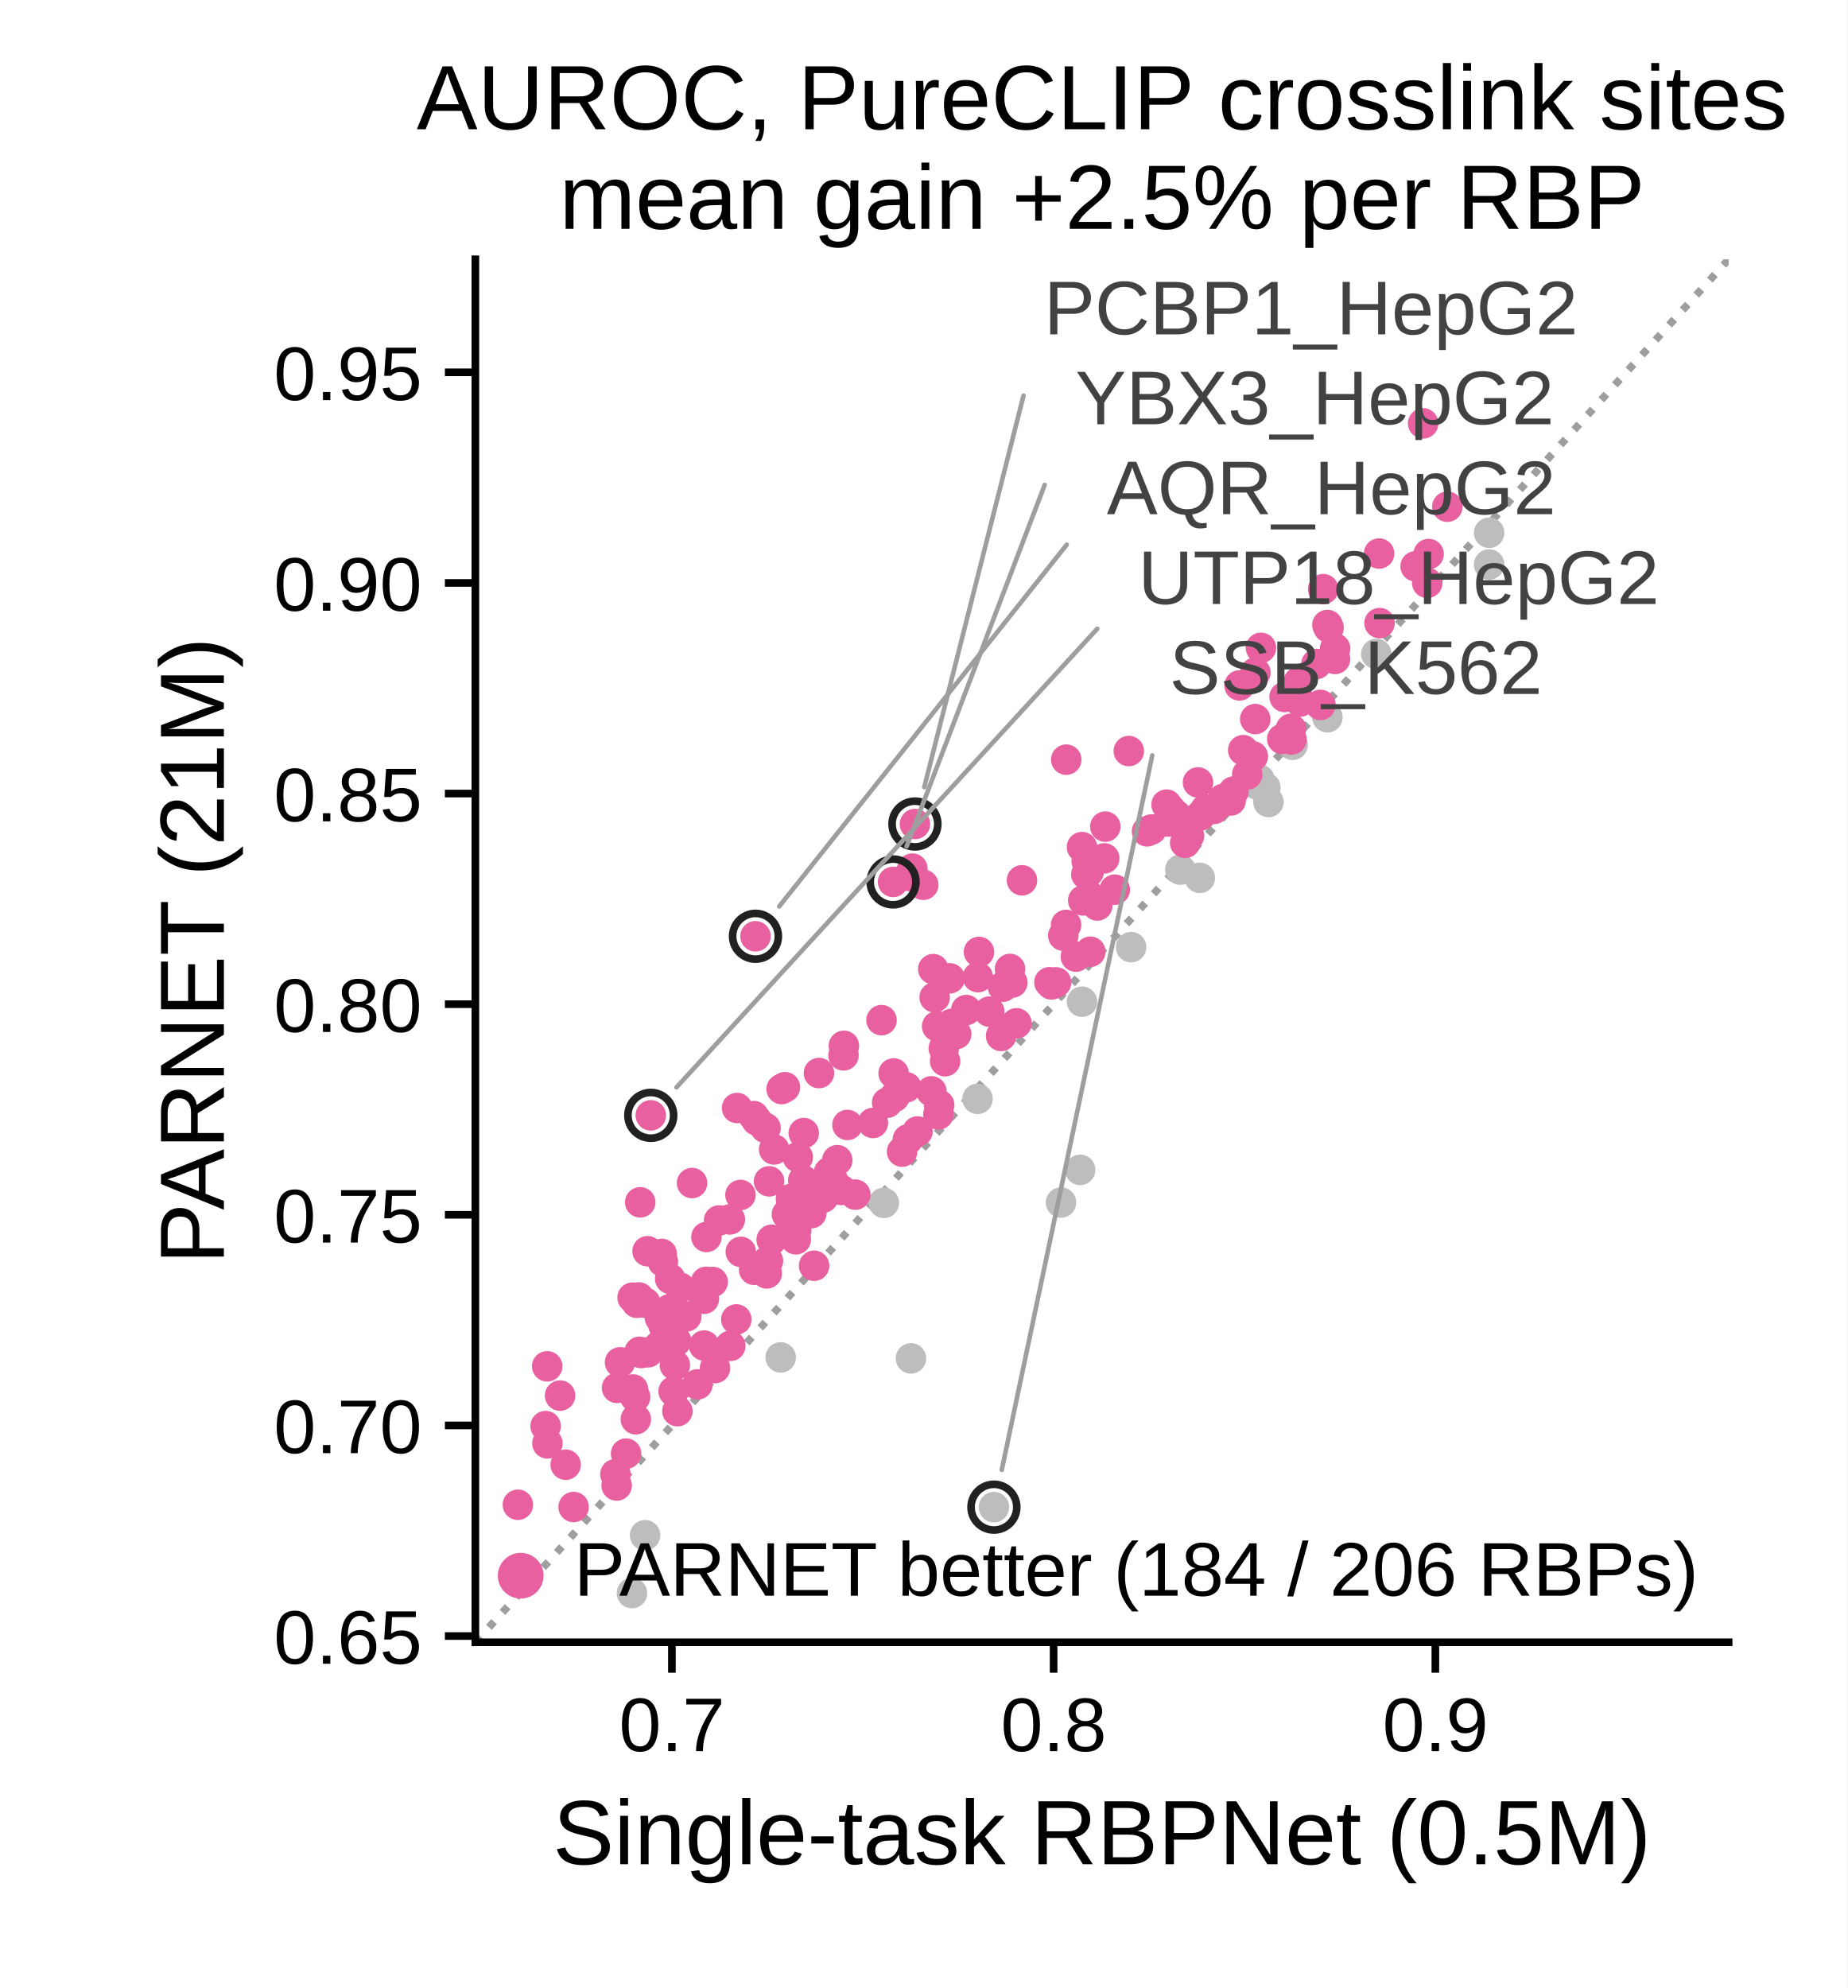
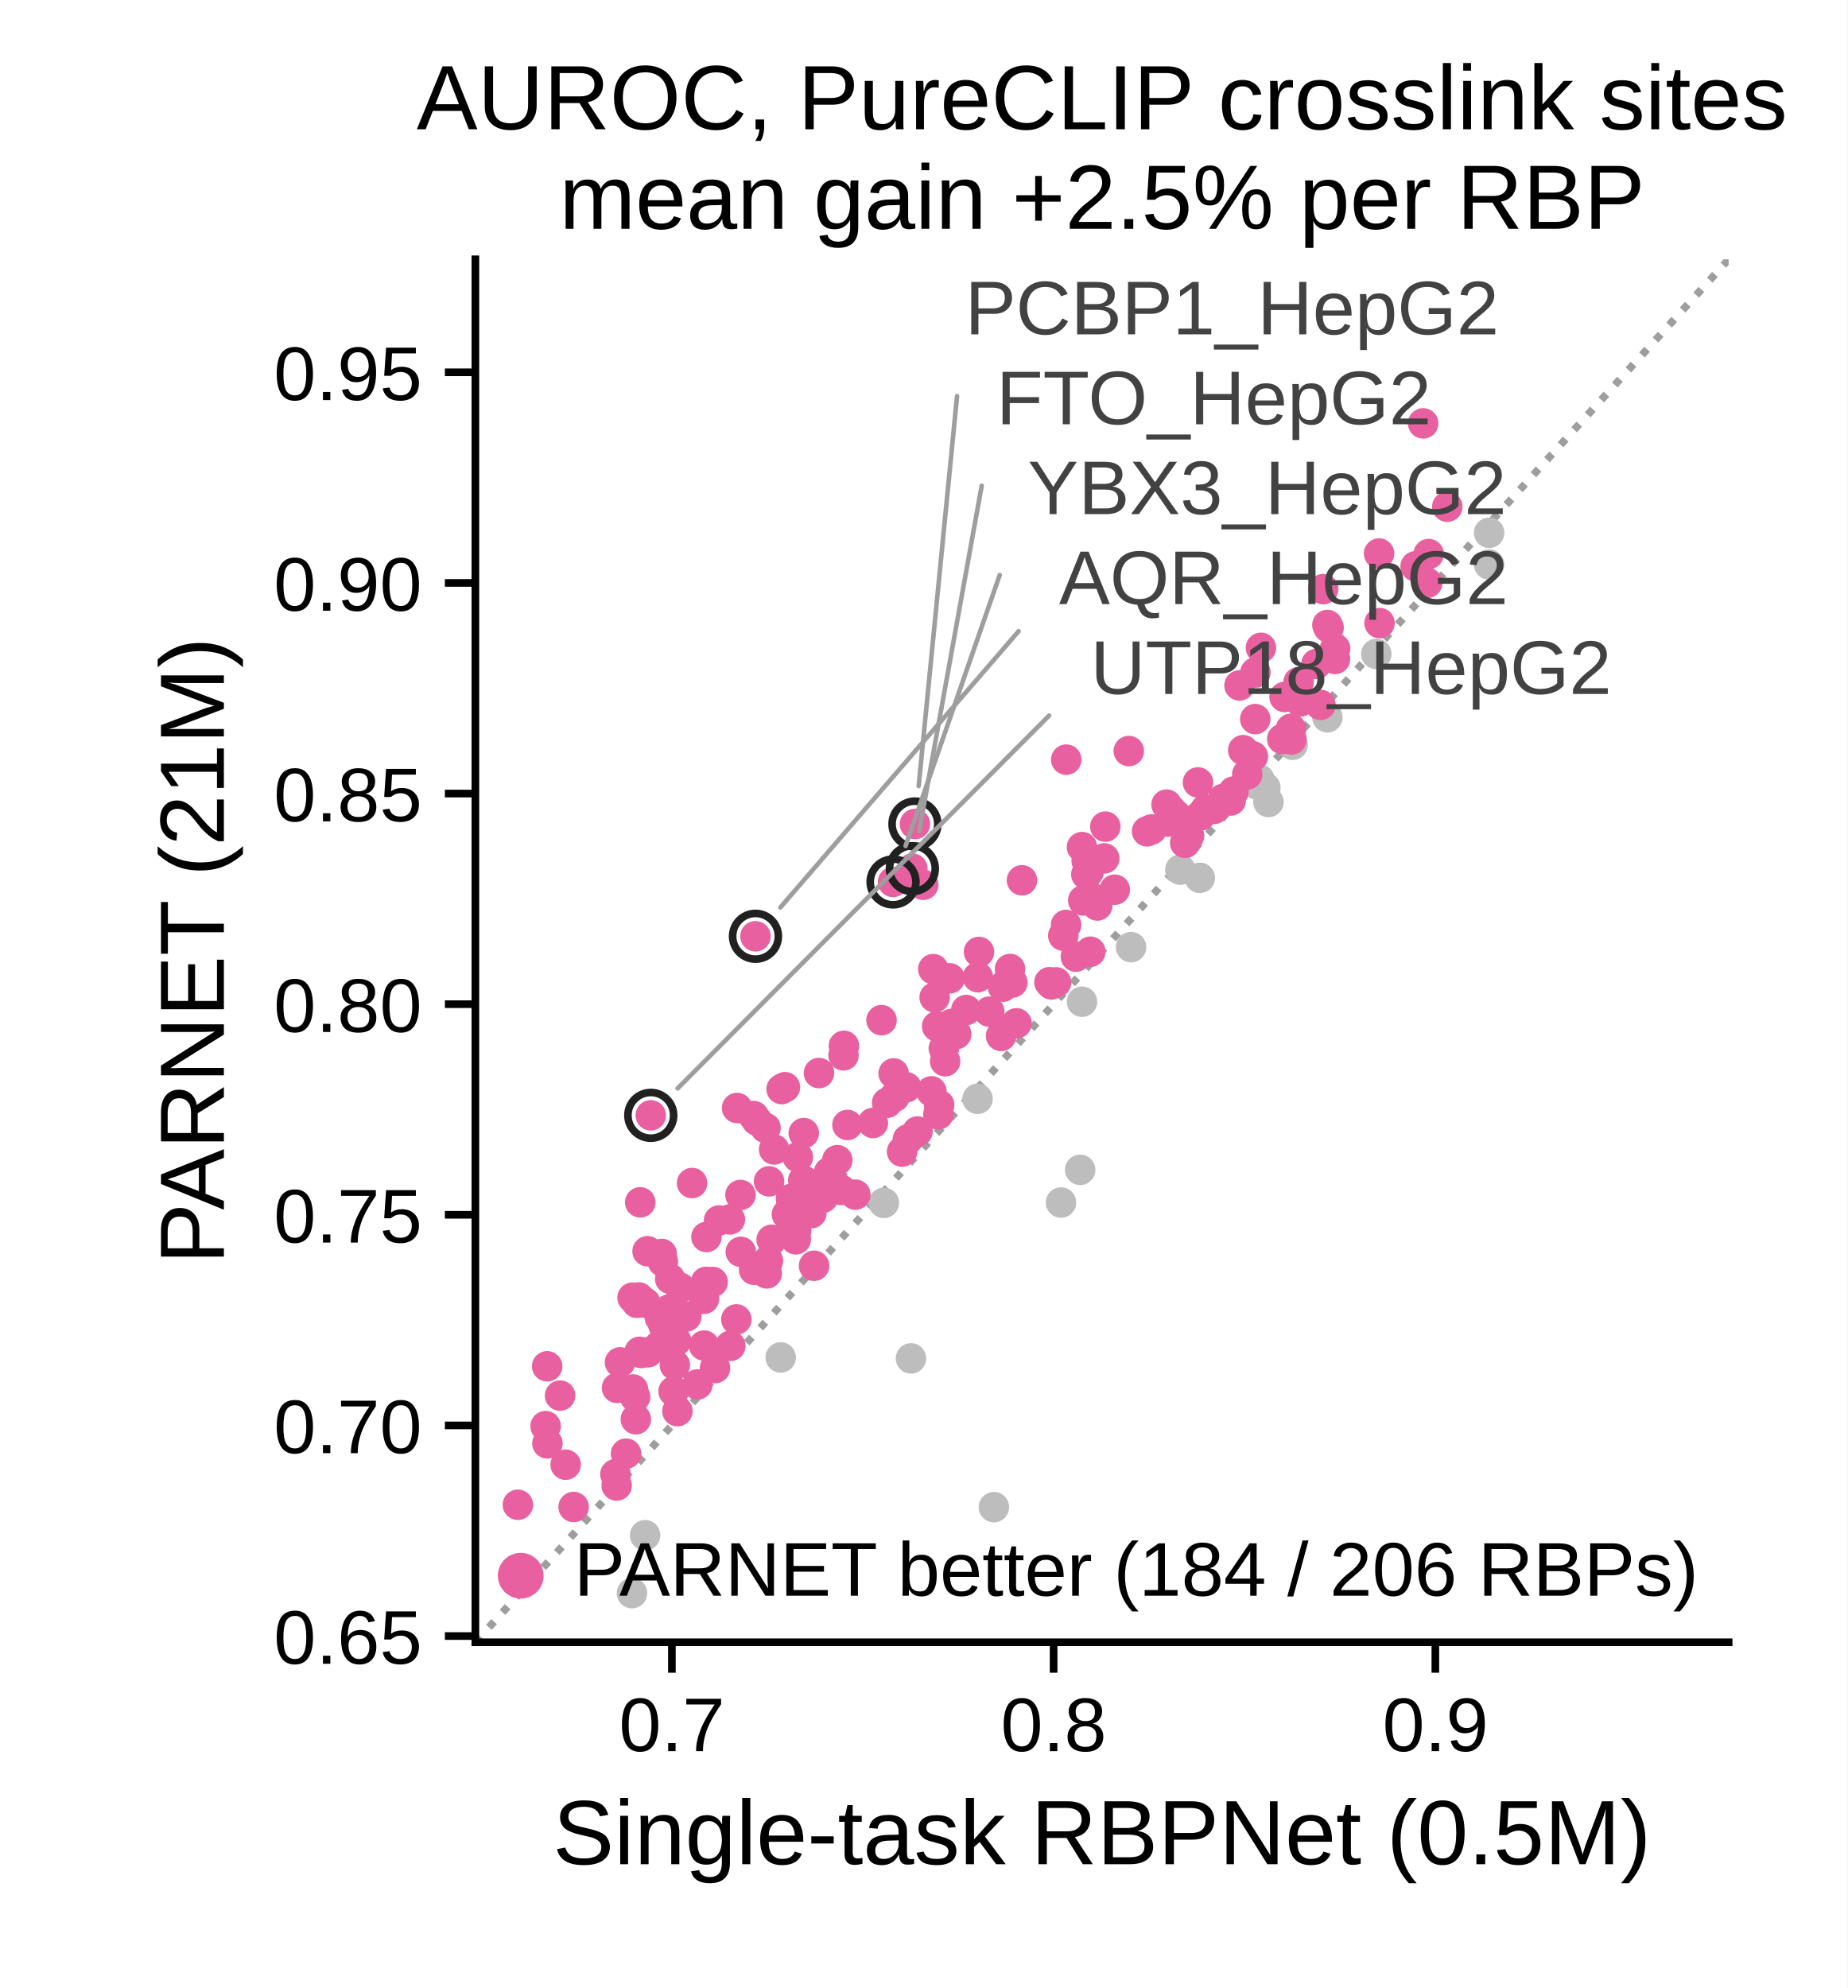
<svg xmlns="http://www.w3.org/2000/svg" xmlns:xlink="http://www.w3.org/1999/xlink" width="121.181pt" height="130.394pt" viewBox="0 0 121.181 130.394" version="1.1">
  <defs>
    <style type="text/css">*{stroke-linejoin: round; stroke-linecap: butt}</style>
  </defs>
  <g id="figure_1">
    <g id="patch_1">
      <path d="M 0 130.394  L 121.181 130.394  L 121.181 0  L 0 0  z " style="fill: #ffffff" />
    </g>
    <g id="axes_1">
      <g id="patch_2">
        <path d="M 31.181 107.717  L 113.386 107.717  L 113.386 17.008  L 31.181 17.008  z " style="fill: #ffffff" />
      </g>
      <g id="line2d_1">
        <path d="M 31.181 107.717  L 113.386 17.008  " clip-path="url(#p904f837d56)" style="fill: none; stroke-dasharray: 0.5,0.825; stroke-dashoffset: 0; stroke: #9e9e9e; stroke-width: 0.5" />
      </g>
      <g id="matplotlib.axis_1">
        <g id="xtick_1">
          <g id="line2d_2">
            <defs>
              <path id="me5752a31cb" d="M 0 0  L 0 2  " style="stroke: #000000; stroke-width: 0.5" />
            </defs>
            <g>
              <use xlink:href="#me5752a31cb" x="44.071" y="107.717" style="stroke: #000000; stroke-width: 0.5" />
            </g>
          </g>
          <g id="text_1">
            <text style="font-size: 5px; font-family: 'Arial', 'Helvetica', 'Liberation Sans', sans-serif; text-anchor: middle" x="44.071" y="114.857" transform="rotate(-0 44.0708 114.8567)">0.7</text>
          </g>
        </g>
        <g id="xtick_2">
          <g id="line2d_3">
            <g>
              <use xlink:href="#me5752a31cb" x="69.109" y="107.717" style="stroke: #000000; stroke-width: 0.5" />
            </g>
          </g>
          <g id="text_2">
            <text style="font-size: 5px; font-family: 'Arial', 'Helvetica', 'Liberation Sans', sans-serif; text-anchor: middle" x="69.109" y="114.857" transform="rotate(-0 69.10944 114.8567)">0.8</text>
          </g>
        </g>
        <g id="xtick_3">
          <g id="line2d_4">
            <g>
              <use xlink:href="#me5752a31cb" x="94.148" y="107.717" style="stroke: #000000; stroke-width: 0.5" />
            </g>
          </g>
          <g id="text_3">
            <text style="font-size: 5px; font-family: 'Arial', 'Helvetica', 'Liberation Sans', sans-serif; text-anchor: middle" x="94.148" y="114.857" transform="rotate(-0 94.14808 114.8567)">0.9</text>
          </g>
        </g>
        <g id="text_4">
          <text style="font-size: 6px; font-family: 'Arial', 'Helvetica', 'Liberation Sans', sans-serif; text-anchor: middle" x="72.283" y="122.277" transform="rotate(-0 72.28347 122.2771)">Single-task RBPNet (0.5M)</text>
        </g>
      </g>
      <g id="matplotlib.axis_2">
        <g id="ytick_1">
          <g id="line2d_5">
            <defs>
              <path id="me5e452b302" d="M 0 0  L -2 0  " style="stroke: #000000; stroke-width: 0.5" />
            </defs>
            <g>
              <use xlink:href="#me5e452b302" x="31.181" y="107.308" style="stroke: #000000; stroke-width: 0.5" />
            </g>
          </g>
          <g id="text_5">
            <text style="font-size: 5px; font-family: 'Arial', 'Helvetica', 'Liberation Sans', sans-serif; text-anchor: end" x="27.681" y="109.128" transform="rotate(-0 27.6811 109.1279)">0.65</text>
          </g>
        </g>
        <g id="ytick_2">
          <g id="line2d_6">
            <g>
              <use xlink:href="#me5e452b302" x="31.181" y="93.493" style="stroke: #000000; stroke-width: 0.5" />
            </g>
          </g>
          <g id="text_6">
            <text style="font-size: 5px; font-family: 'Arial', 'Helvetica', 'Liberation Sans', sans-serif; text-anchor: end" x="27.681" y="95.313" transform="rotate(-0 27.6811 95.31349)">0.70</text>
          </g>
        </g>
        <g id="ytick_3">
          <g id="line2d_7">
            <g>
              <use xlink:href="#me5e452b302" x="31.181" y="79.679" style="stroke: #000000; stroke-width: 0.5" />
            </g>
          </g>
          <g id="text_7">
            <text style="font-size: 5px; font-family: 'Arial', 'Helvetica', 'Liberation Sans', sans-serif; text-anchor: end" x="27.681" y="81.499" transform="rotate(-0 27.6811 81.49907)">0.75</text>
          </g>
        </g>
        <g id="ytick_4">
          <g id="line2d_8">
            <g>
              <use xlink:href="#me5e452b302" x="31.181" y="65.865" style="stroke: #000000; stroke-width: 0.5" />
            </g>
          </g>
          <g id="text_8">
            <text style="font-size: 5px; font-family: 'Arial', 'Helvetica', 'Liberation Sans', sans-serif; text-anchor: end" x="27.681" y="67.685" transform="rotate(-0 27.6811 67.68464)">0.80</text>
          </g>
        </g>
        <g id="ytick_5">
          <g id="line2d_9">
            <g>
              <use xlink:href="#me5e452b302" x="31.181" y="52.05" style="stroke: #000000; stroke-width: 0.5" />
            </g>
          </g>
          <g id="text_9">
            <text style="font-size: 5px; font-family: 'Arial', 'Helvetica', 'Liberation Sans', sans-serif; text-anchor: end" x="27.681" y="53.87" transform="rotate(-0 27.6811 53.87022)">0.85</text>
          </g>
        </g>
        <g id="ytick_6">
          <g id="line2d_10">
            <g>
              <use xlink:href="#me5e452b302" x="31.181" y="38.236" style="stroke: #000000; stroke-width: 0.5" />
            </g>
          </g>
          <g id="text_10">
            <text style="font-size: 5px; font-family: 'Arial', 'Helvetica', 'Liberation Sans', sans-serif; text-anchor: end" x="27.681" y="40.056" transform="rotate(-0 27.6811 40.0558)">0.90</text>
          </g>
        </g>
        <g id="ytick_7">
          <g id="line2d_11">
            <g>
              <use xlink:href="#me5e452b302" x="31.181" y="24.421" style="stroke: #000000; stroke-width: 0.5" />
            </g>
          </g>
          <g id="text_11">
            <text style="font-size: 5px; font-family: 'Arial', 'Helvetica', 'Liberation Sans', sans-serif; text-anchor: end" x="27.681" y="26.241" transform="rotate(-0 27.6811 26.24137)">0.95</text>
          </g>
        </g>
        <g id="text_12">
          <text style="font-size: 6px; font-family: 'Arial', 'Helvetica', 'Liberation Sans', sans-serif; text-anchor: middle" x="14.688" y="62.362" transform="rotate(-90 14.68782 62.36221)">PARNET (21M)</text>
        </g>
      </g>
      <g id="PathCollection_1">
        <defs>
          <path id="mf2c2e0ef51" d="M 0 1  C 0.265 1 0.52 0.895 0.707 0.707  C 0.895 0.52 1 0.265 1 0  C 1 -0.265 0.895 -0.52 0.707 -0.707  C 0.52 -0.895 0.265 -1 0 -1  C -0.265 -1 -0.52 -0.895 -0.707 -0.707  C -0.895 -0.52 -1 -0.265 -1 0  C -1 0.265 -0.895 0.52 -0.707 0.707  C -0.52 0.895 -0.265 1 0 1  z " />
        </defs>
        <g clip-path="url(#p904f837d56)">
          <use xlink:href="#mf2c2e0ef51" x="41.452" y="104.492" style="fill: #bdbdbd" />
          <use xlink:href="#mf2c2e0ef51" x="82.608" y="51.13" style="fill: #bdbdbd" />
          <use xlink:href="#mf2c2e0ef51" x="70.85" y="76.731" style="fill: #bdbdbd" />
          <use xlink:href="#mf2c2e0ef51" x="69.593" y="78.875" style="fill: #bdbdbd" />
          <use xlink:href="#mf2c2e0ef51" x="57.975" y="78.897" style="fill: #bdbdbd" />
          <use xlink:href="#mf2c2e0ef51" x="84.784" y="48.853" style="fill: #bdbdbd" />
          <use xlink:href="#mf2c2e0ef51" x="78.699" y="57.579" style="fill: #bdbdbd" />
          <use xlink:href="#mf2c2e0ef51" x="74.19" y="62.124" style="fill: #bdbdbd" />
          <use xlink:href="#mf2c2e0ef51" x="97.676" y="34.945" style="fill: #bdbdbd" />
          <use xlink:href="#mf2c2e0ef51" x="70.972" y="65.702" style="fill: #bdbdbd" />
          <use xlink:href="#mf2c2e0ef51" x="83.201" y="52.605" style="fill: #bdbdbd" />
          <use xlink:href="#mf2c2e0ef51" x="82.44" y="51.448" style="fill: #bdbdbd" />
          <use xlink:href="#mf2c2e0ef51" x="59.752" y="89.098" style="fill: #bdbdbd" />
          <use xlink:href="#mf2c2e0ef51" x="90.275" y="42.894" style="fill: #bdbdbd" />
          <use xlink:href="#mf2c2e0ef51" x="87.067" y="47.047" style="fill: #bdbdbd" />
          <use xlink:href="#mf2c2e0ef51" x="42.313" y="100.696" style="fill: #bdbdbd" />
          <use xlink:href="#mf2c2e0ef51" x="82.998" y="51.661" style="fill: #bdbdbd" />
          <use xlink:href="#mf2c2e0ef51" x="65.193" y="98.856" style="fill: #bdbdbd" />
          <use xlink:href="#mf2c2e0ef51" x="97.674" y="37.026" style="fill: #bdbdbd" />
          <use xlink:href="#mf2c2e0ef51" x="77.422" y="57.04" style="fill: #bdbdbd" />
          <use xlink:href="#mf2c2e0ef51" x="51.207" y="89.034" style="fill: #bdbdbd" />
          <use xlink:href="#mf2c2e0ef51" x="64.119" y="72.073" style="fill: #bdbdbd" />
        </g>
      </g>
      <g id="PathCollection_2">
        <defs>
          <path id="mb67d2dc4aa" d="M 0 1  C 0.265 1 0.52 0.895 0.707 0.707  C 0.895 0.52 1 0.265 1 0  C 1 -0.265 0.895 -0.52 0.707 -0.707  C 0.52 -0.895 0.265 -1 0 -1  C -0.265 -1 -0.52 -0.895 -0.707 -0.707  C -0.895 -0.52 -1 -0.265 -1 0  C -1 0.265 -0.895 0.52 -0.707 0.707  C -0.52 0.895 -0.265 1 0 1  z " />
        </defs>
        <g clip-path="url(#p904f837d56)">
          <use xlink:href="#mb67d2dc4aa" x="51.485" y="71.31" style="fill: #e8609f" />
          <use xlink:href="#mb67d2dc4aa" x="54.502" y="77.927" style="fill: #e8609f" />
          <use xlink:href="#mb67d2dc4aa" x="43.48" y="82.754" style="fill: #e8609f" />
          <use xlink:href="#mb67d2dc4aa" x="50.776" y="75.394" style="fill: #e8609f" />
          <use xlink:href="#mb67d2dc4aa" x="53.981" y="78.557" style="fill: #e8609f" />
          <use xlink:href="#mb67d2dc4aa" x="55.353" y="68.594" style="fill: #e8609f" />
          <use xlink:href="#mb67d2dc4aa" x="49.554" y="61.411" style="fill: #e8609f" />
          <use xlink:href="#mb67d2dc4aa" x="62.294" y="64.168" style="fill: #e8609f" />
          <use xlink:href="#mb67d2dc4aa" x="84.673" y="47.804" style="fill: #e8609f" />
          <use xlink:href="#mb67d2dc4aa" x="64.89" y="66.354" style="fill: #e8609f" />
          <use xlink:href="#mb67d2dc4aa" x="61.993" y="69.606" style="fill: #e8609f" />
          <use xlink:href="#mb67d2dc4aa" x="41.775" y="85.451" style="fill: #e8609f" />
          <use xlink:href="#mb67d2dc4aa" x="69.27" y="64.436" style="fill: #e8609f" />
          <use xlink:href="#mb67d2dc4aa" x="73.121" y="58.355" style="fill: #e8609f" />
          <use xlink:href="#mb67d2dc4aa" x="58.616" y="70.407" style="fill: #e8609f" />
          <use xlink:href="#mb67d2dc4aa" x="57.256" y="73.656" style="fill: #e8609f" />
          <use xlink:href="#mb67d2dc4aa" x="75.239" y="54.528" style="fill: #e8609f" />
          <use xlink:href="#mb67d2dc4aa" x="69.938" y="49.826" style="fill: #e8609f" />
          <use xlink:href="#mb67d2dc4aa" x="74.04" y="49.262" style="fill: #e8609f" />
          <use xlink:href="#mb67d2dc4aa" x="87.573" y="42.535" style="fill: #e8609f" />
          <use xlink:href="#mb67d2dc4aa" x="50.616" y="81.317" style="fill: #e8609f" />
          <use xlink:href="#mb67d2dc4aa" x="43.903" y="85.884" style="fill: #e8609f" />
          <use xlink:href="#mb67d2dc4aa" x="47.163" y="80.052" style="fill: #e8609f" />
          <use xlink:href="#mb67d2dc4aa" x="50.446" y="77.485" style="fill: #e8609f" />
          <use xlink:href="#mb67d2dc4aa" x="41.492" y="85.114" style="fill: #e8609f" />
          <use xlink:href="#mb67d2dc4aa" x="50.213" y="73.982" style="fill: #e8609f" />
          <use xlink:href="#mb67d2dc4aa" x="47.874" y="79.983" style="fill: #e8609f" />
          <use xlink:href="#mb67d2dc4aa" x="43.28" y="86.418" style="fill: #e8609f" />
          <use xlink:href="#mb67d2dc4aa" x="35.788" y="93.54" style="fill: #e8609f" />
          <use xlink:href="#mb67d2dc4aa" x="46.172" y="85.188" style="fill: #e8609f" />
          <use xlink:href="#mb67d2dc4aa" x="48.568" y="78.378" style="fill: #e8609f" />
          <use xlink:href="#mb67d2dc4aa" x="51.615" y="79.651" style="fill: #e8609f" />
          <use xlink:href="#mb67d2dc4aa" x="54.379" y="76.891" style="fill: #e8609f" />
          <use xlink:href="#mb67d2dc4aa" x="52.812" y="79.14" style="fill: #e8609f" />
          <use xlink:href="#mb67d2dc4aa" x="52.719" y="74.319" style="fill: #e8609f" />
          <use xlink:href="#mb67d2dc4aa" x="62.507" y="67.713" style="fill: #e8609f" />
          <use xlink:href="#mb67d2dc4aa" x="55.586" y="73.786" style="fill: #e8609f" />
          <use xlink:href="#mb67d2dc4aa" x="68.969" y="64.569" style="fill: #e8609f" />
          <use xlink:href="#mb67d2dc4aa" x="82.177" y="49.608" style="fill: #e8609f" />
          <use xlink:href="#mb67d2dc4aa" x="44.434" y="92.56" style="fill: #e8609f" />
          <use xlink:href="#mb67d2dc4aa" x="48.347" y="72.675" style="fill: #e8609f" />
          <use xlink:href="#mb67d2dc4aa" x="41.705" y="93.09" style="fill: #e8609f" />
          <use xlink:href="#mb67d2dc4aa" x="79.067" y="53.097" style="fill: #e8609f" />
          <use xlink:href="#mb67d2dc4aa" x="62.72" y="67.826" style="fill: #e8609f" />
          <use xlink:href="#mb67d2dc4aa" x="61.906" y="68.76" style="fill: #e8609f" />
          <use xlink:href="#mb67d2dc4aa" x="48.59" y="82.11" style="fill: #e8609f" />
          <use xlink:href="#mb67d2dc4aa" x="66.676" y="67.119" style="fill: #e8609f" />
          <use xlink:href="#mb67d2dc4aa" x="87.067" y="40.993" style="fill: #e8609f" />
          <use xlink:href="#mb67d2dc4aa" x="59.845" y="56.974" style="fill: #e8609f" />
          <use xlink:href="#mb67d2dc4aa" x="43.517" y="86.923" style="fill: #e8609f" />
          <use xlink:href="#mb67d2dc4aa" x="46.337" y="81.135" style="fill: #e8609f" />
          <use xlink:href="#mb67d2dc4aa" x="50.371" y="82.704" style="fill: #e8609f" />
          <use xlink:href="#mb67d2dc4aa" x="48.297" y="86.542" style="fill: #e8609f" />
          <use xlink:href="#mb67d2dc4aa" x="77.993" y="54.819" style="fill: #e8609f" />
          <use xlink:href="#mb67d2dc4aa" x="81.544" y="49.204" style="fill: #e8609f" />
          <use xlink:href="#mb67d2dc4aa" x="87.568" y="43.22" style="fill: #e8609f" />
          <use xlink:href="#mb67d2dc4aa" x="53.718" y="70.382" style="fill: #e8609f" />
          <use xlink:href="#mb67d2dc4aa" x="61.468" y="67.318" style="fill: #e8609f" />
          <use xlink:href="#mb67d2dc4aa" x="51.269" y="71.432" style="fill: #e8609f" />
          <use xlink:href="#mb67d2dc4aa" x="84.711" y="48.503" style="fill: #e8609f" />
          <use xlink:href="#mb67d2dc4aa" x="84.631" y="48.127" style="fill: #e8609f" />
          <use xlink:href="#mb67d2dc4aa" x="65.784" y="64.718" style="fill: #e8609f" />
          <use xlink:href="#mb67d2dc4aa" x="77.144" y="53.462" style="fill: #e8609f" />
          <use xlink:href="#mb67d2dc4aa" x="49.464" y="83.287" style="fill: #e8609f" />
          <use xlink:href="#mb67d2dc4aa" x="80.908" y="51.92" style="fill: #e8609f" />
          <use xlink:href="#mb67d2dc4aa" x="77.738" y="55.283" style="fill: #e8609f" />
          <use xlink:href="#mb67d2dc4aa" x="60.181" y="74.214" style="fill: #e8609f" />
          <use xlink:href="#mb67d2dc4aa" x="56.102" y="78.356" style="fill: #e8609f" />
          <use xlink:href="#mb67d2dc4aa" x="85.279" y="46.013" style="fill: #e8609f" />
          <use xlink:href="#mb67d2dc4aa" x="45.015" y="86.346" style="fill: #e8609f" />
          <use xlink:href="#mb67d2dc4aa" x="37.626" y="98.845" style="fill: #e8609f" />
          <use xlink:href="#mb67d2dc4aa" x="61.55" y="73.095" style="fill: #e8609f" />
          <use xlink:href="#mb67d2dc4aa" x="45.748" y="90.805" style="fill: #e8609f" />
          <use xlink:href="#mb67d2dc4aa" x="82.335" y="47.165" style="fill: #e8609f" />
          <use xlink:href="#mb67d2dc4aa" x="68.834" y="64.428" style="fill: #e8609f" />
          <use xlink:href="#mb67d2dc4aa" x="85.179" y="44.737" style="fill: #e8609f" />
          <use xlink:href="#mb67d2dc4aa" x="76.611" y="53.887" style="fill: #e8609f" />
          <use xlink:href="#mb67d2dc4aa" x="59.55" y="74.733" style="fill: #e8609f" />
          <use xlink:href="#mb67d2dc4aa" x="41.66" y="91.626" style="fill: #e8609f" />
          <use xlink:href="#mb67d2dc4aa" x="40.365" y="96.696" style="fill: #e8609f" />
          <use xlink:href="#mb67d2dc4aa" x="44.183" y="91.258" style="fill: #e8609f" />
          <use xlink:href="#mb67d2dc4aa" x="55.183" y="78.049" style="fill: #e8609f" />
          <use xlink:href="#mb67d2dc4aa" x="49.434" y="73.203" style="fill: #e8609f" />
          <use xlink:href="#mb67d2dc4aa" x="42.476" y="82.069" style="fill: #e8609f" />
          <use xlink:href="#mb67d2dc4aa" x="43.958" y="83.879" style="fill: #e8609f" />
          <use xlink:href="#mb67d2dc4aa" x="71.255" y="57.355" style="fill: #e8609f" />
          <use xlink:href="#mb67d2dc4aa" x="71.488" y="58.805" style="fill: #e8609f" />
          <use xlink:href="#mb67d2dc4aa" x="52.226" y="80.69" style="fill: #e8609f" />
          <use xlink:href="#mb67d2dc4aa" x="33.968" y="98.699" style="fill: #e8609f" />
          <use xlink:href="#mb67d2dc4aa" x="71.516" y="62.425" style="fill: #e8609f" />
          <use xlink:href="#mb67d2dc4aa" x="51.883" y="78.64" style="fill: #e8609f" />
          <use xlink:href="#mb67d2dc4aa" x="71.05" y="59.06" style="fill: #e8609f" />
          <use xlink:href="#mb67d2dc4aa" x="63.378" y="66.249" style="fill: #e8609f" />
          <use xlink:href="#mb67d2dc4aa" x="61.215" y="63.566" style="fill: #e8609f" />
          <use xlink:href="#mb67d2dc4aa" x="61.092" y="71.581" style="fill: #e8609f" />
          <use xlink:href="#mb67d2dc4aa" x="44.266" y="89.537" style="fill: #e8609f" />
          <use xlink:href="#mb67d2dc4aa" x="53.217" y="79.571" style="fill: #e8609f" />
          <use xlink:href="#mb67d2dc4aa" x="66.403" y="64.447" style="fill: #e8609f" />
          <use xlink:href="#mb67d2dc4aa" x="57.822" y="66.912" style="fill: #e8609f" />
          <use xlink:href="#mb67d2dc4aa" x="43.405" y="82.246" style="fill: #e8609f" />
          <use xlink:href="#mb67d2dc4aa" x="41.064" y="95.345" style="fill: #e8609f" />
          <use xlink:href="#mb67d2dc4aa" x="55.328" y="69.221" style="fill: #e8609f" />
          <use xlink:href="#mb67d2dc4aa" x="69.928" y="60.665" style="fill: #e8609f" />
          <use xlink:href="#mb67d2dc4aa" x="60.013" y="54.048" style="fill: #e8609f" />
          <use xlink:href="#mb67d2dc4aa" x="54.92" y="76.096" style="fill: #e8609f" />
          <use xlink:href="#mb67d2dc4aa" x="86.346" y="43.552" style="fill: #e8609f" />
          <use xlink:href="#mb67d2dc4aa" x="40.448" y="97.436" style="fill: #e8609f" />
          <use xlink:href="#mb67d2dc4aa" x="71.278" y="56.471" style="fill: #e8609f" />
          <use xlink:href="#mb67d2dc4aa" x="40.668" y="89.357" style="fill: #e8609f" />
          <use xlink:href="#mb67d2dc4aa" x="70.569" y="62.745" style="fill: #e8609f" />
          <use xlink:href="#mb67d2dc4aa" x="92.854" y="37.144" style="fill: #e8609f" />
          <use xlink:href="#mb67d2dc4aa" x="58.19" y="72.33" style="fill: #e8609f" />
          <use xlink:href="#mb67d2dc4aa" x="78.579" y="51.321" style="fill: #e8609f" />
          <use xlink:href="#mb67d2dc4aa" x="79.638" y="53.056" style="fill: #e8609f" />
          <use xlink:href="#mb67d2dc4aa" x="78.742" y="53.49" style="fill: #e8609f" />
          <use xlink:href="#mb67d2dc4aa" x="58.673" y="71.94" style="fill: #e8609f" />
          <use xlink:href="#mb67d2dc4aa" x="37.103" y="96.071" style="fill: #e8609f" />
          <use xlink:href="#mb67d2dc4aa" x="71.974" y="59.391" style="fill: #e8609f" />
          <use xlink:href="#mb67d2dc4aa" x="93.707" y="36.34" style="fill: #e8609f" />
          <use xlink:href="#mb67d2dc4aa" x="53.398" y="83.022" style="fill: #e8609f" />
          <use xlink:href="#mb67d2dc4aa" x="59.169" y="75.537" style="fill: #e8609f" />
          <use xlink:href="#mb67d2dc4aa" x="65.664" y="67.948" style="fill: #e8609f" />
          <use xlink:href="#mb67d2dc4aa" x="70.97" y="55.562" style="fill: #e8609f" />
          <use xlink:href="#mb67d2dc4aa" x="93.347" y="27.77" style="fill: #e8609f" />
          <use xlink:href="#mb67d2dc4aa" x="46.747" y="84.086" style="fill: #e8609f" />
          <use xlink:href="#mb67d2dc4aa" x="82.708" y="42.491" style="fill: #e8609f" />
          <use xlink:href="#mb67d2dc4aa" x="60.559" y="58.035" style="fill: #e8609f" />
          <use xlink:href="#mb67d2dc4aa" x="47.902" y="88.277" style="fill: #e8609f" />
          <use xlink:href="#mb67d2dc4aa" x="40.473" y="91.032" style="fill: #e8609f" />
          <use xlink:href="#mb67d2dc4aa" x="41.953" y="88.667" style="fill: #e8609f" />
          <use xlink:href="#mb67d2dc4aa" x="67.034" y="57.739" style="fill: #e8609f" />
          <use xlink:href="#mb67d2dc4aa" x="81.303" y="44.958" style="fill: #e8609f" />
          <use xlink:href="#mb67d2dc4aa" x="41.993" y="78.861" style="fill: #e8609f" />
          <use xlink:href="#mb67d2dc4aa" x="90.487" y="40.869" style="fill: #e8609f" />
          <use xlink:href="#mb67d2dc4aa" x="72.5" y="54.219" style="fill: #e8609f" />
          <use xlink:href="#mb67d2dc4aa" x="62.407" y="67.163" style="fill: #e8609f" />
          <use xlink:href="#mb67d2dc4aa" x="61.603" y="72.476" style="fill: #e8609f" />
          <use xlink:href="#mb67d2dc4aa" x="43.247" y="88.266" style="fill: #e8609f" />
          <use xlink:href="#mb67d2dc4aa" x="45.393" y="77.596" style="fill: #e8609f" />
          <use xlink:href="#mb67d2dc4aa" x="94.934" y="33.235" style="fill: #e8609f" />
          <use xlink:href="#mb67d2dc4aa" x="72.43" y="56.302" style="fill: #e8609f" />
          <use xlink:href="#mb67d2dc4aa" x="93.615" y="38.23" style="fill: #e8609f" />
          <use xlink:href="#mb67d2dc4aa" x="80.217" y="52.407" style="fill: #e8609f" />
          <use xlink:href="#mb67d2dc4aa" x="76.516" y="52.774" style="fill: #e8609f" />
          <use xlink:href="#mb67d2dc4aa" x="84.105" y="48.469" style="fill: #e8609f" />
          <use xlink:href="#mb67d2dc4aa" x="42.321" y="85.445" style="fill: #e8609f" />
          <use xlink:href="#mb67d2dc4aa" x="44.351" y="87.957" style="fill: #e8609f" />
          <use xlink:href="#mb67d2dc4aa" x="59.61" y="57.452" style="fill: #e8609f" />
          <use xlink:href="#mb67d2dc4aa" x="46.9" y="89.733" style="fill: #e8609f" />
          <use xlink:href="#mb67d2dc4aa" x="36.737" y="91.537" style="fill: #e8609f" />
          <use xlink:href="#mb67d2dc4aa" x="50.293" y="83.525" style="fill: #e8609f" />
          <use xlink:href="#mb67d2dc4aa" x="41.524" y="91.137" style="fill: #e8609f" />
          <use xlink:href="#mb67d2dc4aa" x="35.891" y="89.617" style="fill: #e8609f" />
          <use xlink:href="#mb67d2dc4aa" x="54.617" y="77.389" style="fill: #e8609f" />
          <use xlink:href="#mb67d2dc4aa" x="66.248" y="63.555" style="fill: #e8609f" />
          <use xlink:href="#mb67d2dc4aa" x="64.214" y="62.439" style="fill: #e8609f" />
          <use xlink:href="#mb67d2dc4aa" x="64.142" y="64.094" style="fill: #e8609f" />
          <use xlink:href="#mb67d2dc4aa" x="86.609" y="46.234" style="fill: #e8609f" />
          <use xlink:href="#mb67d2dc4aa" x="82.347" y="44.112" style="fill: #e8609f" />
          <use xlink:href="#mb67d2dc4aa" x="46.314" y="84.078" style="fill: #e8609f" />
          <use xlink:href="#mb67d2dc4aa" x="44.612" y="84.462" style="fill: #e8609f" />
          <use xlink:href="#mb67d2dc4aa" x="75.529" y="54.407" style="fill: #e8609f" />
          <use xlink:href="#mb67d2dc4aa" x="86.792" y="38.642" style="fill: #e8609f" />
          <use xlink:href="#mb67d2dc4aa" x="90.457" y="36.307" style="fill: #e8609f" />
          <use xlink:href="#mb67d2dc4aa" x="87.145" y="41.164" style="fill: #e8609f" />
          <use xlink:href="#mb67d2dc4aa" x="69.743" y="61.369" style="fill: #e8609f" />
          <use xlink:href="#mb67d2dc4aa" x="61.307" y="65.417" style="fill: #e8609f" />
          <use xlink:href="#mb67d2dc4aa" x="35.906" y="94.673" style="fill: #e8609f" />
          <use xlink:href="#mb67d2dc4aa" x="42.686" y="73.156" style="fill: #e8609f" />
          <use xlink:href="#mb67d2dc4aa" x="49.644" y="73.496" style="fill: #e8609f" />
          <use xlink:href="#mb67d2dc4aa" x="52.198" y="81.287" style="fill: #e8609f" />
          <use xlink:href="#mb67d2dc4aa" x="42.506" y="88.697" style="fill: #e8609f" />
          <use xlink:href="#mb67d2dc4aa" x="52.329" y="75.897" style="fill: #e8609f" />
          <use xlink:href="#mb67d2dc4aa" x="52.687" y="77.422" style="fill: #e8609f" />
          <use xlink:href="#mb67d2dc4aa" x="71.408" y="57.175" style="fill: #e8609f" />
          <use xlink:href="#mb67d2dc4aa" x="59.445" y="71.316" style="fill: #e8609f" />
          <use xlink:href="#mb67d2dc4aa" x="58.578" y="57.847" style="fill: #e8609f" />
          <use xlink:href="#mb67d2dc4aa" x="80.722" y="52.506" style="fill: #e8609f" />
          <use xlink:href="#mb67d2dc4aa" x="46.184" y="88.255" style="fill: #e8609f" />
          <use xlink:href="#mb67d2dc4aa" x="41.897" y="85.1" style="fill: #e8609f" />
          <use xlink:href="#mb67d2dc4aa" x="42.055" y="88.744" style="fill: #e8609f" />
          <use xlink:href="#mb67d2dc4aa" x="81.809" y="50.793" style="fill: #e8609f" />
          <use xlink:href="#mb67d2dc4aa" x="76.794" y="53.117" style="fill: #e8609f" />
          <use xlink:href="#mb67d2dc4aa" x="84.258" y="45.715" style="fill: #e8609f" />
        </g>
      </g>
      <g id="patch_3">
        <path d="M 31.181 107.717  L 31.181 17.008  " style="fill: none; stroke: #000000; stroke-width: 0.5; stroke-linejoin: miter; stroke-linecap: square" />
      </g>
      <g id="patch_4">
        <path d="M 31.181 107.717  L 113.386 107.717  " style="fill: none; stroke: #000000; stroke-width: 0.5; stroke-linejoin: miter; stroke-linecap: square" />
      </g>
      <g id="PathCollection_3">
        <defs>
          <path id="C0_0_18f11ebd76" d="M 0 1.5  C 0.398 1.5 0.779 1.342 1.061 1.061  C 1.342 0.779 1.5 0.398 1.5 -0  C 1.5 -0.398 1.342 -0.779 1.061 -1.061  C 0.779 -1.342 0.398 -1.5 0 -1.5  C -0.398 -1.5 -0.779 -1.342 -1.061 -1.061  C -1.342 -0.779 -1.5 -0.398 -1.5 0  C -1.5 0.398 -1.342 0.779 -1.061 1.061  C -0.779 1.342 -0.398 1.5 0 1.5  z " />
        </defs>
        <g clip-path="url(#p904f837d56)">
-           <use xlink:href="#C0_0_18f11ebd76" x="65.193" y="98.856" style="fill: none; stroke: #212121; stroke-width: 0.5" />
-         </g>
-         <g clip-path="url(#p904f837d56)">
          <use xlink:href="#C0_0_18f11ebd76" x="49.554" y="61.411" style="fill: none; stroke: #212121; stroke-width: 0.5" />
        </g>
        <g clip-path="url(#p904f837d56)">
          <use xlink:href="#C0_0_18f11ebd76" x="42.686" y="73.156" style="fill: none; stroke: #212121; stroke-width: 0.5" />
        </g>
        <g clip-path="url(#p904f837d56)">
          <use xlink:href="#C0_0_18f11ebd76" x="60.013" y="54.048" style="fill: none; stroke: #212121; stroke-width: 0.5" />
        </g>
        <g clip-path="url(#p904f837d56)">
          <use xlink:href="#C0_0_18f11ebd76" x="58.578" y="57.847" style="fill: none; stroke: #212121; stroke-width: 0.5" />
+         </g>
+         <g clip-path="url(#p904f837d56)">
+           <use xlink:href="#C0_0_18f11ebd76" x="59.845" y="56.974" style="fill: none; stroke: #212121; stroke-width: 0.5" />
        </g>
      </g>
      <g id="text_13">
        <text style="font-size: 6px; font-family: 'Arial', 'Helvetica', 'Liberation Sans', sans-serif" transform="translate(27.32706 8.477601)">AUROC, PureCLIP crosslink sites</text>
        <text style="font-size: 6px; font-family: 'Arial', 'Helvetica', 'Liberation Sans', sans-serif" transform="translate(36.6805 15.00787)">mean gain +2.5% per RBP</text>
      </g>
      <g id="patch_5">
-         <path d="M 67.135 25.949  Q 63.881 38.786 60.628 51.623  " style="fill: none; stroke: #9e9e9e; stroke-width: 0.3; stroke-linecap: round" />
+         <path d="M 62.775 25.977  Q 61.517 38.767 60.258 51.557  " style="fill: none; stroke: #9e9e9e; stroke-width: 0.3; stroke-linecap: round" />
      </g>
      <g id="text_14">
-         <text style="font-size: 5px; font-family: 'Arial', 'Helvetica', 'Liberation Sans', sans-serif; text-anchor: start; fill: #424242" x="68.482" y="21.93" transform="rotate(-0 68.48159 21.93017)">PCBP1_HepG2</text>
+         <text style="font-size: 5px; font-family: 'Arial', 'Helvetica', 'Liberation Sans', sans-serif; text-anchor: start; fill: #424242" x="63.301" y="21.93" transform="rotate(-0 63.30109 21.93017)">PCBP1_HepG2</text>
      </g>
      <g id="patch_6">
-         <path d="M 68.521 31.81  Q 63.996 43.66 59.47 55.511  " style="fill: none; stroke: #9e9e9e; stroke-width: 0.3; stroke-linecap: round" />
+         <path d="M 64.392 31.861  Q 62.341 43.186 60.291 54.512  " style="fill: none; stroke: #9e9e9e; stroke-width: 0.3; stroke-linecap: round" />
      </g>
      <g id="text_15">
-         <text style="font-size: 5px; font-family: 'Arial', 'Helvetica', 'Liberation Sans', sans-serif; text-anchor: start; fill: #424242" x="70.537" y="27.826" transform="rotate(-0 70.5367 27.82623)">YBX3_HepG2</text>
+         <text style="font-size: 5px; font-family: 'Arial', 'Helvetica', 'Liberation Sans', sans-serif; text-anchor: start; fill: #424242" x="65.356" y="27.828" transform="rotate(-0 65.35621 27.82765)">FTO_HepG2</text>
      </g>
      <g id="patch_7">
-         <path d="M 69.968 35.729  Q 60.54 47.59 51.112 59.451  " style="fill: none; stroke: #9e9e9e; stroke-width: 0.3; stroke-linecap: round" />
+         <path d="M 65.573 37.719  Q 62.486 46.602 59.399 55.486  " style="fill: none; stroke: #9e9e9e; stroke-width: 0.3; stroke-linecap: round" />
      </g>
      <g id="text_16">
-         <text style="font-size: 5px; font-family: 'Arial', 'Helvetica', 'Liberation Sans', sans-serif; text-anchor: start; fill: #424242" x="72.592" y="33.724" transform="rotate(-0 72.59182 33.72371)">AQR_HepG2</text>
+         <text style="font-size: 5px; font-family: 'Arial', 'Helvetica', 'Liberation Sans', sans-serif; text-anchor: start; fill: #424242" x="67.411" y="33.722" transform="rotate(-0 67.41133 33.72229)">YBX3_HepG2</text>
      </g>
      <g id="patch_8">
-         <path d="M 71.973 41.239  Q 58.174 56.277 44.375 71.315  " style="fill: none; stroke: #9e9e9e; stroke-width: 0.3; stroke-linecap: round" />
+         <path d="M 66.812 41.402  Q 59 50.46 51.187 59.518  " style="fill: none; stroke: #9e9e9e; stroke-width: 0.3; stroke-linecap: round" />
      </g>
      <g id="text_17">
-         <text style="font-size: 5px; font-family: 'Arial', 'Helvetica', 'Liberation Sans', sans-serif; text-anchor: start; fill: #424242" x="74.647" y="39.618" transform="rotate(-0 74.64694 39.61836)">UTP18_HepG2</text>
+         <text style="font-size: 5px; font-family: 'Arial', 'Helvetica', 'Liberation Sans', sans-serif; text-anchor: start; fill: #424242" x="69.466" y="39.62" transform="rotate(-0 69.46644 39.61977)">AQR_HepG2</text>
      </g>
      <g id="patch_9">
-         <path d="M 75.581 49.545  Q 70.645 72.977 65.709 96.409  " style="fill: none; stroke: #9e9e9e; stroke-width: 0.3; stroke-linecap: round" />
+         <path d="M 68.814 46.937  Q 56.632 59.161 44.45 71.386  " style="fill: none; stroke: #9e9e9e; stroke-width: 0.3; stroke-linecap: round" />
      </g>
      <g id="text_18">
-         <text style="font-size: 5px; font-family: 'Arial', 'Helvetica', 'Liberation Sans', sans-serif; text-anchor: start; fill: #424242" x="76.702" y="45.514" transform="rotate(-0 76.70206 45.51442)">SSB_K562</text>
+         <text style="font-size: 5px; font-family: 'Arial', 'Helvetica', 'Liberation Sans', sans-serif; text-anchor: start; fill: #424242" x="71.522" y="45.514" transform="rotate(-0 71.52156 45.51442)">UTP18_HepG2</text>
      </g>
      <g id="legend_1">
        <g id="PathCollection_4">
          <defs>
            <path id="me89a82cb73" d="M 0 1.5  C 0.398 1.5 0.779 1.342 1.061 1.061  C 1.342 0.779 1.5 0.398 1.5 0  C 1.5 -0.398 1.342 -0.779 1.061 -1.061  C 0.779 -1.342 0.398 -1.5 0 -1.5  C -0.398 -1.5 -0.779 -1.342 -1.061 -1.061  C -1.342 -0.779 -1.5 -0.398 -1.5 0  C -1.5 0.398 -1.342 0.779 -1.061 1.061  C -0.779 1.342 -0.398 1.5 0 1.5  z " />
          </defs>
          <g>
            <use xlink:href="#me89a82cb73" x="34.154" y="103.352" style="fill: #e8609f" />
          </g>
        </g>
        <g id="text_19">
          <text style="font-size: 5px; font-family: 'Arial', 'Helvetica', 'Liberation Sans', sans-serif; text-anchor: start" x="37.654" y="104.664" transform="rotate(-0 37.6538 104.6642)">PARNET better (184 / 206 RBPs)</text>
        </g>
      </g>
    </g>
  </g>
  <defs>
    <clipPath id="p904f837d56">
      <rect x="31.181" y="17.008" width="82.205" height="90.709" />
    </clipPath>
  </defs>
</svg>
